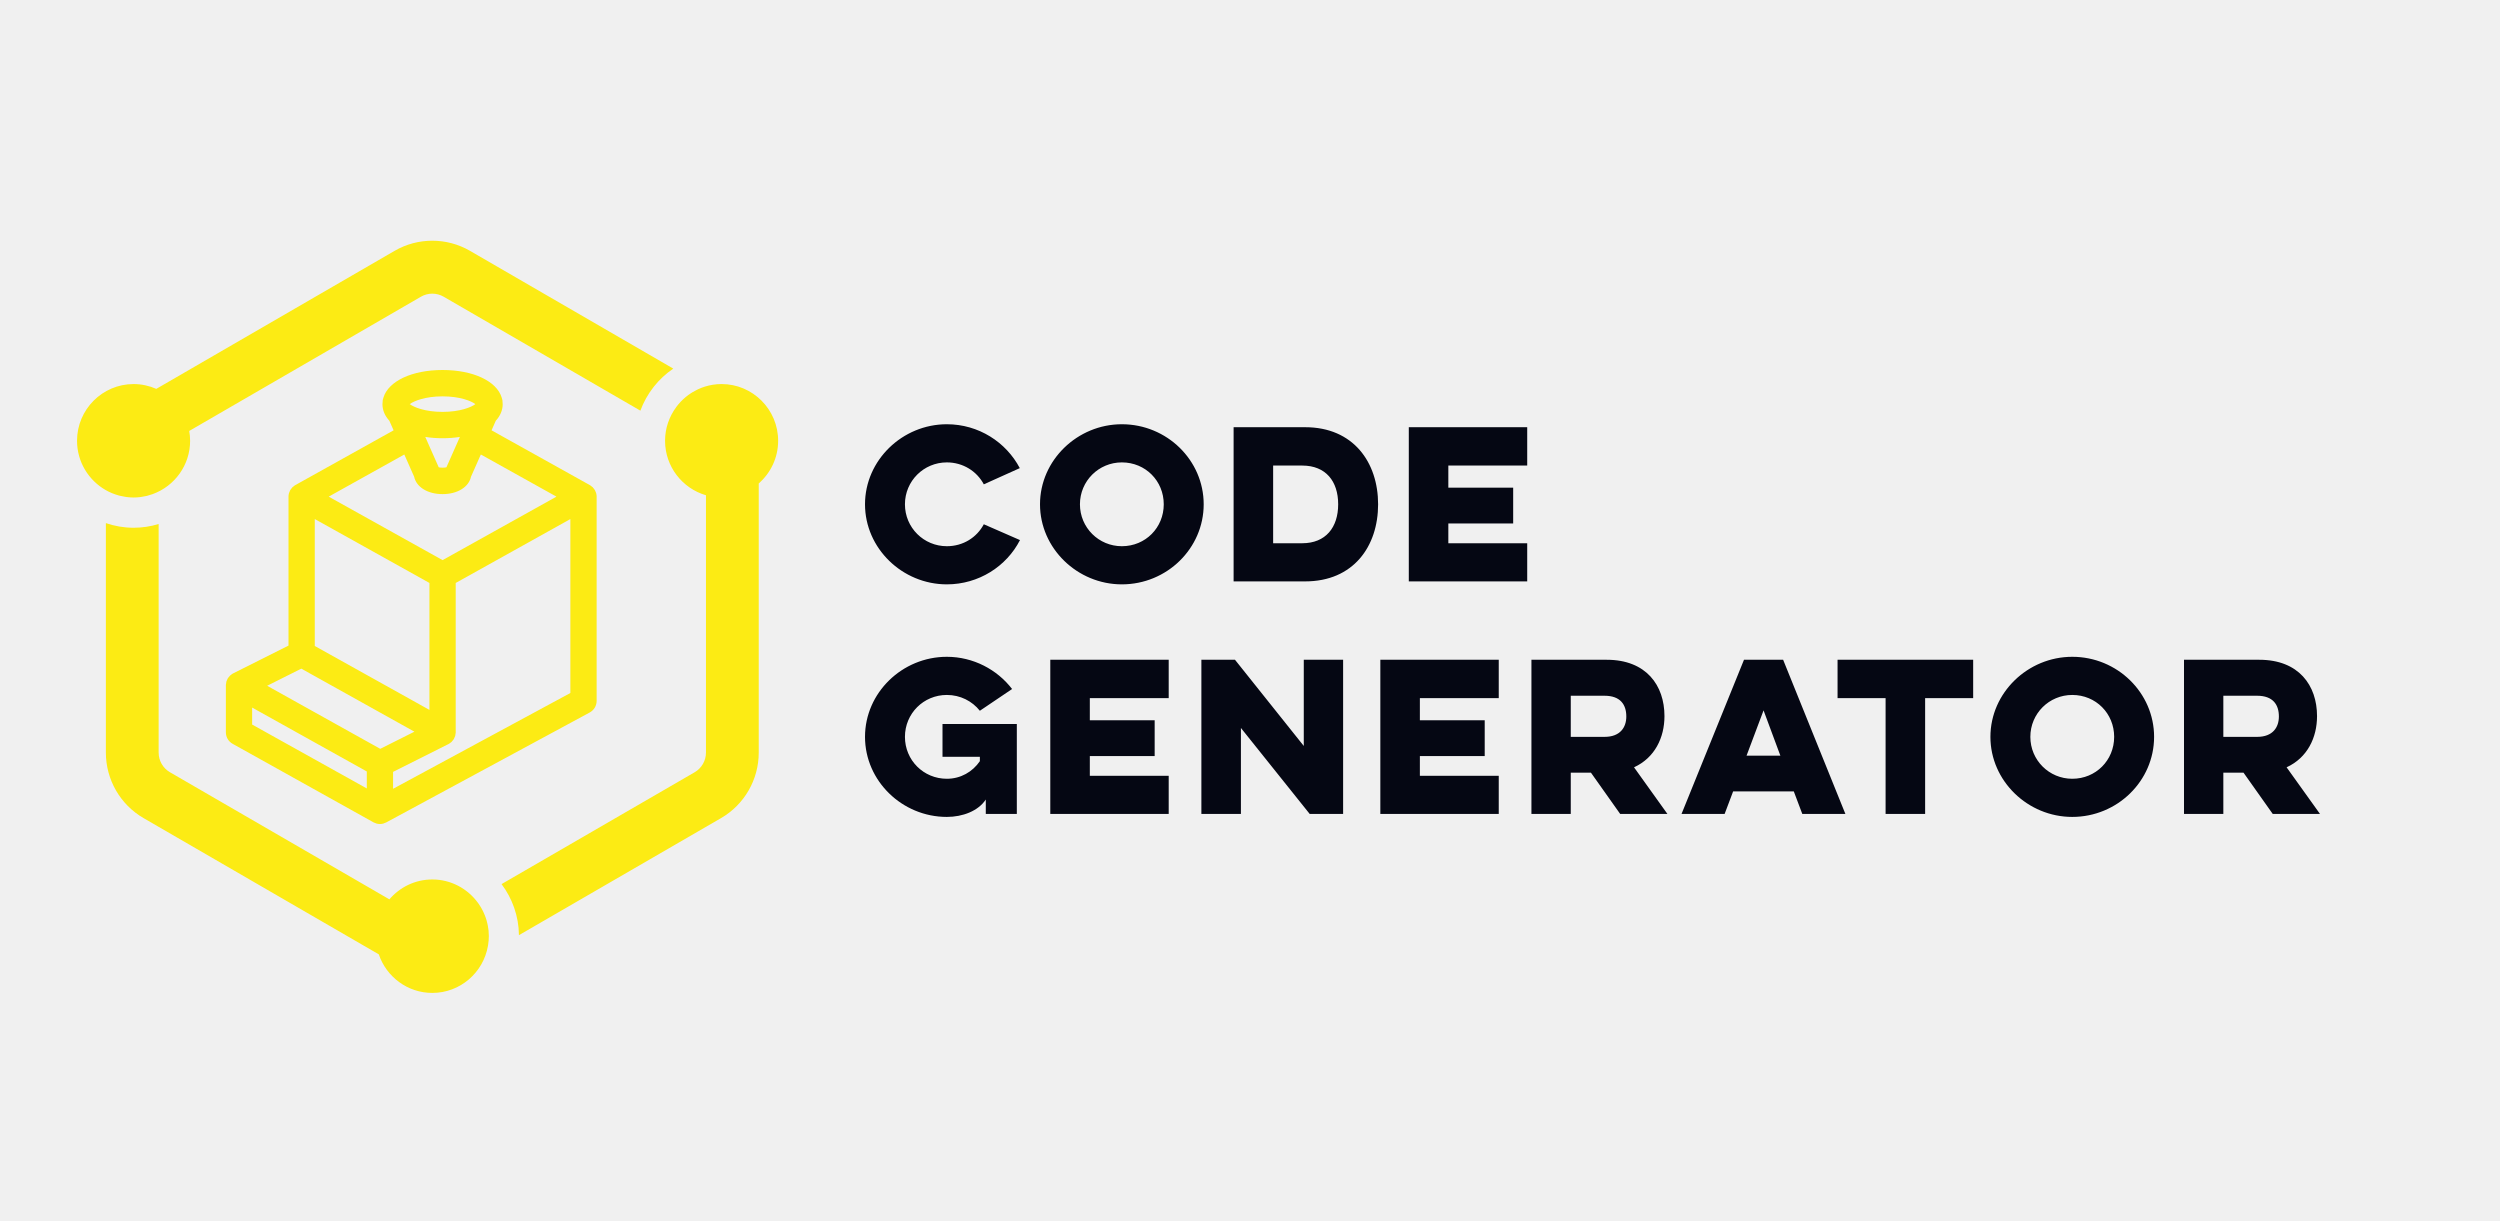
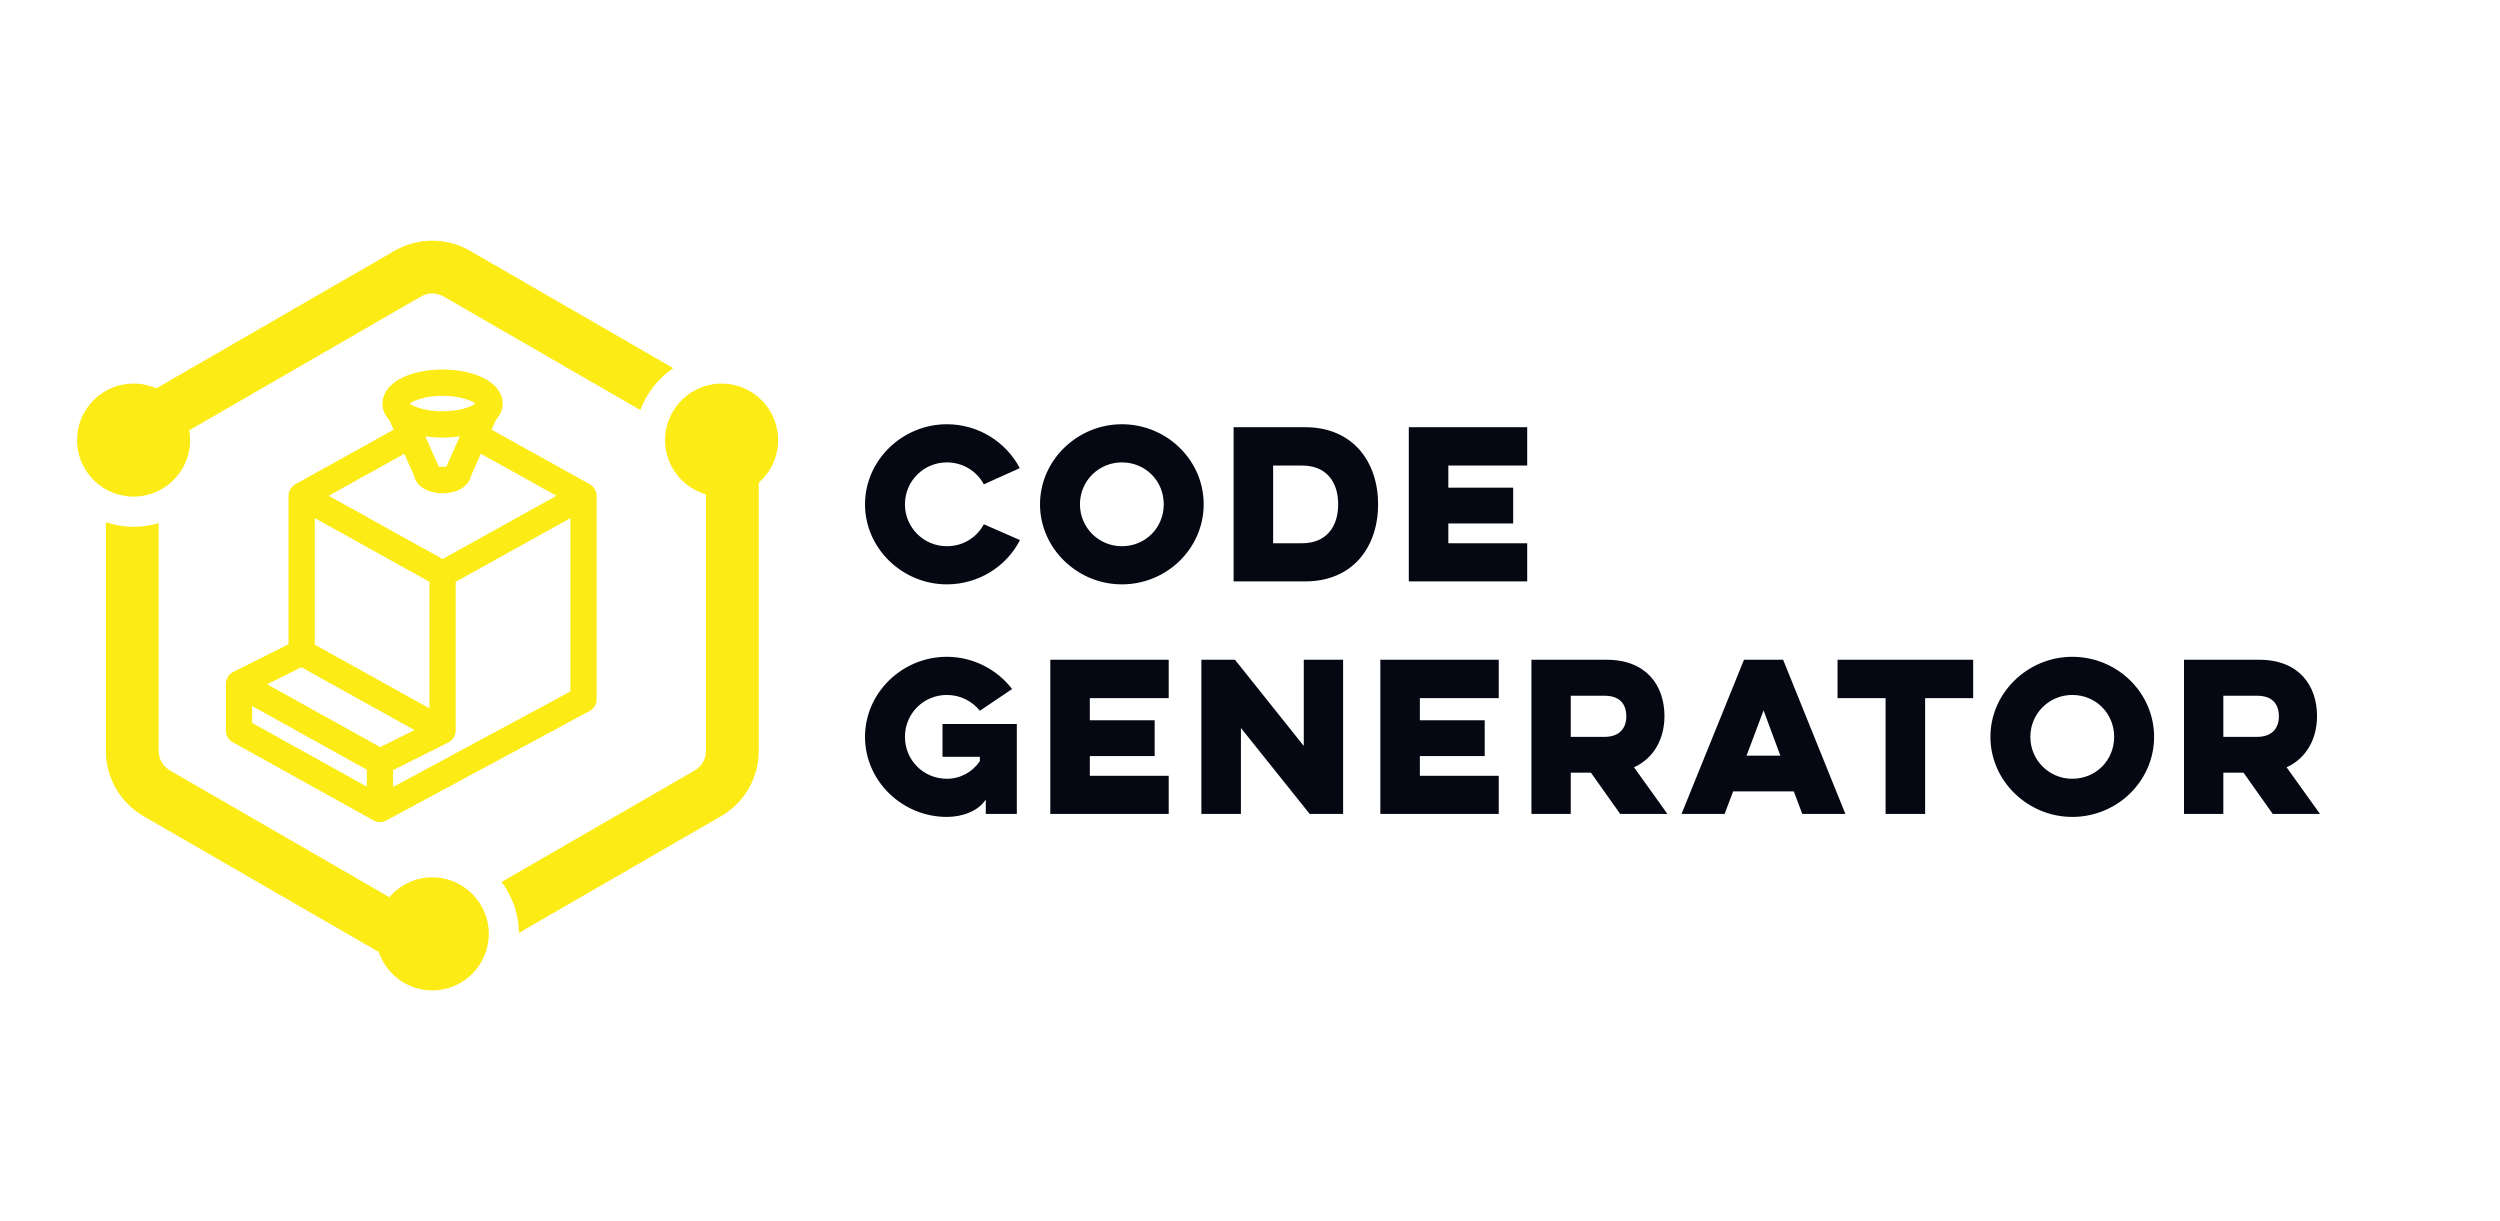
<svg xmlns="http://www.w3.org/2000/svg" width="215px" height="105px" viewBox="0 0 215 105" version="1.1">
  <g id="GraphQL-Tools/-Code-Gen" stroke="none" stroke-width="1" fill="none" fill-rule="evenodd">
+     <rect id="Rectangle" fill="#FFFFFF" x="0" y="0" width="215" height="105" />
    <g id="Libraries-Logos-/-Gennerator" transform="translate(6, 20)" fill="#FCEB14">
      <g id="generator-logo">
-         <path d="M36.04,60.512 C36.04,60.767 36.015,61.015 35.977,61.26 C35.972,61.291 35.968,61.321 35.963,61.351 C35.566,63.643 33.574,65.391 31.178,65.391 C29.042,65.391 27.227,63.999 26.576,62.074 L6.346,50.357 C4.34,49.195 3.105,47.047 3.105,44.724 L3.105,24.988 C3.854,25.243 4.653,25.387 5.488,25.387 C6.237,25.387 6.96,25.273 7.643,25.066 L7.643,44.724 C7.643,45.419 8.015,46.065 8.616,46.413 L27.487,57.344 C28.38,56.299 29.701,55.634 31.178,55.634 C32.784,55.634 34.206,56.422 35.093,57.63 C35.108,57.652 35.125,57.673 35.141,57.695 C35.203,57.783 35.261,57.873 35.318,57.966 C35.34,58.002 35.361,58.036 35.383,58.073 C35.432,58.158 35.478,58.246 35.523,58.334 C35.547,58.382 35.569,58.429 35.591,58.478 C35.63,58.56 35.665,58.643 35.699,58.728 C35.723,58.788 35.744,58.849 35.766,58.91 C35.793,58.987 35.819,59.065 35.842,59.143 C35.865,59.219 35.881,59.294 35.9,59.369 C35.917,59.44 35.935,59.51 35.949,59.582 C35.968,59.677 35.98,59.772 35.993,59.868 C36,59.926 36.011,59.981 36.017,60.039 C36.031,60.195 36.04,60.352 36.04,60.512 L36.04,60.512 Z M60.92,17.907 C60.92,19.371 60.272,20.682 59.251,21.577 L59.251,44.724 C59.251,47.047 58.017,49.195 56.01,50.357 L38.629,60.424 C38.61,58.777 38.055,57.26 37.134,56.032 L53.741,46.413 C54.341,46.065 54.713,45.419 54.713,44.724 L54.713,22.592 C52.685,22.005 51.195,20.129 51.195,17.907 C51.195,16.825 51.553,15.828 52.149,15.019 C52.158,15.006 52.167,14.993 52.177,14.98 C52.289,14.831 52.41,14.686 52.539,14.55 L52.556,14.531 C52.823,14.253 53.121,14.008 53.446,13.799 C53.48,13.777 53.515,13.757 53.55,13.735 C53.679,13.658 53.811,13.585 53.946,13.519 C53.986,13.5 54.026,13.48 54.067,13.462 C54.236,13.385 54.411,13.313 54.591,13.258 C54.592,13.258 54.592,13.258 54.592,13.257 C55.055,13.109 55.546,13.029 56.058,13.029 C58.74,13.029 60.92,15.217 60.92,17.907 L60.92,17.907 Z M3.105,22.155 C1.627,21.317 0.625,19.728 0.625,17.907 C0.625,15.217 2.806,13.029 5.488,13.029 C6.183,13.029 6.843,13.179 7.442,13.443 L27.936,1.572 C28.938,0.991 30.059,0.701 31.177,0.701 C32.297,0.701 33.417,0.991 34.419,1.572 L51.902,11.7 C50.616,12.57 49.62,13.835 49.073,15.316 L32.15,5.515 C31.855,5.344 31.518,5.254 31.177,5.254 C30.837,5.254 30.501,5.344 30.205,5.515 L10.272,17.062 C10.321,17.337 10.35,17.618 10.35,17.907 C10.35,20.006 9.019,21.795 7.162,22.481 C7.148,22.487 7.133,22.493 7.119,22.497 C6.971,22.549 6.823,22.595 6.67,22.634 C6.639,22.642 6.609,22.651 6.578,22.657 C6.438,22.689 6.295,22.715 6.151,22.735 C6.112,22.741 6.073,22.748 6.033,22.753 C5.854,22.773 5.673,22.786 5.488,22.786 C5.29,22.786 5.095,22.77 4.902,22.747 C4.851,22.741 4.8,22.731 4.749,22.723 C4.601,22.701 4.456,22.672 4.312,22.636 C4.269,22.624 4.224,22.614 4.18,22.602 C3.801,22.494 3.44,22.345 3.105,22.155 L3.105,22.155 Z" id="Fill-2" />
-         <path d="M43.052,39.598 L27.804,47.836 L27.804,46.381 L32.566,43.992 C32.579,43.986 32.587,43.976 32.598,43.97 C32.61,43.964 32.622,43.961 32.634,43.955 C32.671,43.933 32.701,43.902 32.734,43.877 C32.763,43.855 32.797,43.838 32.823,43.814 C32.832,43.807 32.836,43.798 32.843,43.791 C32.882,43.754 32.914,43.71 32.946,43.667 C32.969,43.637 32.998,43.611 33.018,43.578 C33.023,43.571 33.026,43.564 33.03,43.556 C33.057,43.51 33.076,43.459 33.096,43.408 C33.112,43.371 33.132,43.337 33.143,43.298 C33.146,43.293 33.147,43.287 33.149,43.281 C33.164,43.227 33.166,43.171 33.173,43.114 C33.178,43.077 33.19,43.041 33.191,43.003 C33.191,42.998 33.189,42.994 33.189,42.989 C33.189,42.985 33.191,42.982 33.191,42.978 L33.191,30.134 L43.052,24.638 L43.052,39.598 Z M26.702,44.399 L21.007,41.225 L16.975,38.977 L19.912,37.503 L29.64,42.925 L26.702,44.399 Z M25.545,47.807 L15.684,42.311 L15.684,40.851 L25.545,46.347 L25.545,47.807 Z M21.071,24.638 L30.932,30.134 L30.932,41.052 L21.071,35.555 L21.071,24.638 Z M28.77,19.087 L29.617,20.999 C29.803,21.882 30.773,22.494 32.061,22.494 C33.349,22.494 34.319,21.882 34.505,20.999 L35.352,19.087 L41.855,22.711 L32.061,28.17 L22.267,22.711 L28.77,19.087 Z M32.061,14.087 C33.565,14.087 34.544,14.492 34.881,14.755 C34.543,15.016 33.565,15.422 32.061,15.422 C30.557,15.422 29.578,15.016 29.241,14.755 C29.578,14.492 30.556,14.087 32.061,14.087 L32.061,14.087 Z M30.746,17.964 L30.574,17.577 C31.041,17.649 31.537,17.688 32.061,17.688 C32.586,17.688 33.082,17.649 33.549,17.577 L32.392,20.19 C32.236,20.229 31.887,20.229 31.731,20.19 L30.753,17.982 L30.746,17.964 Z M45.271,22.415 C45.262,22.379 45.242,22.347 45.23,22.312 C45.207,22.255 45.188,22.197 45.158,22.144 C45.137,22.108 45.107,22.077 45.082,22.043 C45.048,21.998 45.019,21.951 44.979,21.911 C44.95,21.881 44.913,21.86 44.881,21.833 C44.839,21.8 44.801,21.762 44.754,21.734 C44.75,21.732 44.745,21.731 44.74,21.729 C44.736,21.727 44.733,21.723 44.73,21.721 L36.274,17.008 L36.638,16.184 C37.019,15.768 37.231,15.284 37.231,14.755 C37.231,14.718 37.224,14.684 37.222,14.648 C37.228,14.487 37.202,14.328 37.141,14.177 C36.707,12.783 34.705,11.82 32.061,11.82 C29.416,11.82 27.412,12.783 26.98,14.18 C26.921,14.329 26.895,14.484 26.9,14.642 C26.898,14.68 26.891,14.716 26.891,14.755 C26.891,15.284 27.103,15.769 27.485,16.186 L27.849,17.008 L19.392,21.721 C19.388,21.723 19.385,21.727 19.381,21.729 C19.377,21.731 19.372,21.732 19.368,21.734 C19.32,21.762 19.283,21.8 19.241,21.833 C19.209,21.86 19.173,21.881 19.143,21.911 C19.104,21.951 19.073,21.998 19.04,22.043 C19.015,22.077 18.985,22.108 18.964,22.144 C18.933,22.197 18.915,22.255 18.893,22.312 C18.88,22.347 18.861,22.379 18.851,22.415 C18.825,22.51 18.811,22.61 18.811,22.711 L18.811,35.521 L14.049,37.911 C14.038,37.916 14.029,37.926 14.017,37.932 C14.006,37.938 13.993,37.94 13.981,37.947 C13.945,37.969 13.916,38 13.882,38.025 C13.845,38.053 13.807,38.078 13.774,38.11 C13.735,38.148 13.702,38.192 13.669,38.235 C13.642,38.271 13.612,38.303 13.589,38.341 C13.56,38.389 13.54,38.441 13.519,38.493 C13.503,38.533 13.482,38.571 13.47,38.613 C13.454,38.669 13.449,38.728 13.443,38.787 C13.438,38.825 13.425,38.861 13.425,38.9 C13.425,38.904 13.426,38.908 13.426,38.913 C13.426,38.917 13.425,38.92 13.425,38.924 L13.425,42.978 C13.425,43.389 13.647,43.769 14.006,43.968 L26.125,50.724 C26.179,50.753 26.236,50.77 26.291,50.79 C26.323,50.801 26.352,50.819 26.384,50.827 C26.48,50.853 26.577,50.866 26.674,50.866 C26.77,50.866 26.866,50.853 26.959,50.829 C26.989,50.821 27.017,50.804 27.048,50.794 C27.102,50.774 27.159,50.759 27.21,50.731 L44.717,41.273 C45.083,41.075 45.311,40.692 45.311,40.275 L45.311,22.711 C45.311,22.61 45.297,22.51 45.271,22.415 L45.271,22.415 Z" id="Fill-4" />
+         <path d="M36.04,60.315 C36.04,60.568 36.015,60.816 35.977,61.059 C35.972,61.09 35.968,61.12 35.963,61.15 C35.566,63.435 33.574,65.177 31.178,65.177 C29.042,65.177 27.227,63.79 26.576,61.871 L6.346,50.192 C4.34,49.034 3.105,46.893 3.105,44.578 L3.105,24.907 C3.854,25.16 4.653,25.304 5.488,25.304 C6.237,25.304 6.96,25.191 7.643,24.984 L7.643,44.578 C7.643,45.27 8.015,45.915 8.616,46.261 L27.487,57.157 C28.38,56.115 29.701,55.452 31.178,55.452 C32.784,55.452 34.206,56.237 35.093,57.442 C35.108,57.463 35.125,57.484 35.141,57.506 C35.203,57.594 35.261,57.684 35.318,57.777 C35.34,57.812 35.361,57.847 35.383,57.883 C35.432,57.968 35.478,58.055 35.523,58.143 C35.547,58.191 35.569,58.238 35.591,58.286 C35.63,58.369 35.665,58.451 35.699,58.536 C35.723,58.596 35.744,58.656 35.766,58.717 C35.793,58.794 35.819,58.872 35.842,58.95 C35.865,59.025 35.881,59.101 35.9,59.175 C35.917,59.246 35.935,59.316 35.949,59.387 C35.968,59.482 35.98,59.577 35.993,59.672 C36,59.73 36.011,59.785 36.017,59.842 C36.031,59.998 36.04,60.155 36.04,60.315 L36.04,60.315 Z M60.92,17.849 C60.92,19.307 60.272,20.615 59.251,21.506 L59.251,44.578 C59.251,46.893 58.017,49.034 56.01,50.192 L38.629,60.226 C38.61,58.585 38.055,57.073 37.134,55.849 L53.741,46.261 C54.341,45.915 54.713,45.27 54.713,44.578 L54.713,22.518 C52.685,21.933 51.195,20.064 51.195,17.849 C51.195,16.77 51.553,15.776 52.149,14.97 C52.158,14.957 52.167,14.944 52.177,14.931 C52.289,14.782 52.41,14.638 52.539,14.503 L52.556,14.484 C52.823,14.206 53.121,13.962 53.446,13.753 C53.48,13.732 53.515,13.712 53.55,13.69 C53.679,13.613 53.811,13.54 53.946,13.475 C53.986,13.456 54.026,13.436 54.067,13.418 C54.236,13.341 54.411,13.27 54.591,13.214 C54.592,13.214 54.592,13.214 54.592,13.214 C55.055,13.067 55.546,12.986 56.058,12.986 C58.74,12.986 60.92,15.167 60.92,17.849 L60.92,17.849 Z M3.105,22.083 C1.627,21.247 0.625,19.664 0.625,17.849 C0.625,15.167 2.806,12.986 5.488,12.986 C6.183,12.986 6.843,13.136 7.442,13.4 L27.936,1.567 C28.938,0.988 30.059,0.699 31.177,0.699 C32.297,0.699 33.417,0.988 34.419,1.567 L51.902,11.661 C50.616,12.529 49.62,13.79 49.073,15.266 L32.15,5.497 C31.855,5.326 31.518,5.237 31.177,5.237 C30.837,5.237 30.501,5.326 30.205,5.497 L10.272,17.006 C10.321,17.28 10.35,17.56 10.35,17.849 C10.35,19.941 9.019,21.723 7.162,22.408 C7.148,22.413 7.133,22.419 7.119,22.424 C6.971,22.476 6.823,22.522 6.67,22.56 C6.639,22.568 6.609,22.577 6.578,22.583 C6.438,22.615 6.295,22.641 6.151,22.661 C6.112,22.666 6.073,22.674 6.033,22.678 C5.854,22.699 5.673,22.711 5.488,22.711 C5.29,22.711 5.095,22.696 4.902,22.672 C4.851,22.666 4.8,22.657 4.749,22.649 C4.601,22.626 4.456,22.598 4.312,22.562 C4.269,22.55 4.224,22.54 4.18,22.528 C3.801,22.421 3.44,22.272 3.105,22.083 L3.105,22.083 Z" id="Fill-2" />
+         <path d="M43.052,39.469 L27.804,47.68 L27.804,46.229 L32.566,43.848 C32.579,43.842 32.587,43.832 32.598,43.826 C32.61,43.82 32.622,43.818 32.634,43.811 C32.671,43.789 32.701,43.758 32.734,43.733 C32.763,43.712 32.797,43.695 32.823,43.671 C32.832,43.664 32.836,43.655 32.843,43.648 C32.882,43.611 32.914,43.567 32.946,43.524 C32.969,43.494 32.998,43.468 33.018,43.436 C33.023,43.428 33.026,43.422 33.03,43.414 C33.057,43.367 33.076,43.317 33.096,43.266 C33.112,43.23 33.132,43.196 33.143,43.157 C33.146,43.151 33.147,43.145 33.149,43.139 C33.164,43.086 33.166,43.03 33.173,42.974 C33.178,42.936 33.19,42.9 33.191,42.862 C33.191,42.858 33.189,42.853 33.189,42.849 C33.189,42.845 33.191,42.842 33.191,42.837 L33.191,30.035 L43.052,24.558 L43.052,39.469 Z M26.702,44.254 L21.007,41.09 L16.975,38.85 L19.912,37.38 L29.64,42.784 L26.702,44.254 Z M25.545,47.651 L15.684,42.172 L15.684,40.717 L25.545,46.195 L25.545,47.651 Z M21.071,24.558 L30.932,30.035 L30.932,40.918 L21.071,35.439 L21.071,24.558 Z M28.77,19.025 L29.617,20.93 C29.803,21.81 30.773,22.42 32.061,22.42 C33.349,22.42 34.319,21.81 34.505,20.93 L35.352,19.025 L41.855,22.637 L32.061,28.078 L22.267,22.637 L28.77,19.025 Z M32.061,14.041 C33.565,14.041 34.544,14.445 34.881,14.706 C34.543,14.967 33.565,15.371 32.061,15.371 C30.557,15.371 29.578,14.967 29.241,14.706 C29.578,14.445 30.556,14.041 32.061,14.041 L32.061,14.041 Z M30.746,17.906 L30.574,17.52 C31.041,17.591 31.537,17.631 32.061,17.631 C32.586,17.631 33.082,17.591 33.549,17.52 L32.392,20.124 C32.236,20.163 31.887,20.163 31.731,20.124 L30.753,17.923 L30.746,17.906 Z M45.271,22.342 C45.262,22.306 45.242,22.274 45.23,22.24 C45.207,22.182 45.188,22.124 45.158,22.072 C45.137,22.035 45.107,22.005 45.082,21.971 C45.048,21.926 45.019,21.879 44.979,21.839 C44.95,21.81 44.913,21.788 44.881,21.762 C44.839,21.729 44.801,21.691 44.754,21.663 C44.75,21.661 44.745,21.66 44.74,21.658 C44.736,21.656 44.733,21.652 44.73,21.65 L36.274,16.952 L36.638,16.131 C37.019,15.716 37.231,15.234 37.231,14.706 C37.231,14.67 37.224,14.636 37.222,14.6 C37.228,14.44 37.202,14.281 37.141,14.131 C36.707,12.741 34.705,11.781 32.061,11.781 C29.416,11.781 27.412,12.742 26.98,14.134 C26.921,14.282 26.895,14.437 26.9,14.594 C26.898,14.632 26.891,14.668 26.891,14.706 C26.891,15.234 27.103,15.718 27.485,16.133 L27.849,16.952 L19.392,21.65 C19.388,21.652 19.385,21.656 19.381,21.658 C19.377,21.66 19.372,21.661 19.368,21.663 C19.32,21.691 19.283,21.729 19.241,21.762 C19.209,21.788 19.173,21.81 19.143,21.839 C19.104,21.879 19.073,21.926 19.04,21.971 C19.015,22.005 18.985,22.035 18.964,22.072 C18.933,22.124 18.915,22.182 18.893,22.24 C18.88,22.274 18.861,22.306 18.851,22.342 C18.825,22.437 18.811,22.536 18.811,22.637 L18.811,35.405 L14.049,37.787 C14.038,37.792 14.029,37.802 14.017,37.808 C14.006,37.814 13.993,37.816 13.981,37.823 C13.945,37.845 13.916,37.876 13.882,37.901 C13.845,37.929 13.807,37.953 13.774,37.985 C13.735,38.023 13.702,38.067 13.669,38.11 C13.642,38.145 13.612,38.178 13.589,38.216 C13.56,38.264 13.54,38.316 13.519,38.368 C13.503,38.408 13.482,38.445 13.47,38.487 C13.454,38.543 13.449,38.602 13.443,38.661 C13.438,38.698 13.425,38.734 13.425,38.773 C13.425,38.777 13.426,38.781 13.426,38.786 C13.426,38.789 13.425,38.793 13.425,38.797 L13.425,42.837 C13.425,43.248 13.647,43.626 14.006,43.825 L26.125,50.558 C26.179,50.587 26.236,50.604 26.291,50.624 C26.323,50.635 26.352,50.653 26.384,50.661 C26.48,50.687 26.577,50.7 26.674,50.7 C26.77,50.7 26.866,50.687 26.959,50.663 C26.989,50.655 27.017,50.638 27.048,50.628 C27.102,50.608 27.159,50.593 27.21,50.565 L44.717,41.138 C45.083,40.941 45.311,40.559 45.311,40.143 L45.311,22.637 C45.311,22.536 45.297,22.437 45.271,22.342 L45.271,22.342 Z" id="Fill-4" />
      </g>
    </g>
    <path d="M84.608,45.087 C84.013,46.209 82.84,46.974 81.429,46.974 C79.44,46.974 77.825,45.376 77.825,43.37 C77.825,41.364 79.44,39.766 81.429,39.766 C82.823,39.766 84.013,40.531 84.608,41.653 L87.702,40.259 C86.529,38.032 84.166,36.485 81.429,36.485 C77.604,36.485 74.391,39.579 74.391,43.37 C74.391,47.161 77.604,50.255 81.429,50.255 C84.166,50.255 86.563,48.708 87.719,46.447 L84.608,45.087 Z M89.441,43.37 C89.441,47.161 92.654,50.255 96.479,50.255 C100.355,50.255 103.517,47.161 103.517,43.37 C103.517,39.579 100.355,36.485 96.479,36.485 C92.654,36.485 89.441,39.579 89.441,43.37 Z M92.875,43.37 C92.875,41.364 94.49,39.766 96.479,39.766 C98.519,39.766 100.083,41.364 100.083,43.37 C100.083,45.376 98.519,46.974 96.479,46.974 C94.49,46.974 92.875,45.376 92.875,43.37 Z M106.09,50 L112.244,50 C116.392,50 118.517,46.991 118.517,43.37 C118.517,39.766 116.392,36.74 112.244,36.74 L106.09,36.74 L106.09,50 Z M111.989,40.038 C114.012,40.038 115.083,41.381 115.083,43.37 C115.083,45.359 114.012,46.719 111.989,46.719 L109.49,46.719 L109.49,40.038 L111.989,40.038 Z M121.157,50 L131.34,50 L131.34,46.719 L124.557,46.719 L124.557,45.019 L130.133,45.019 L130.133,41.942 L124.557,41.942 L124.557,40.038 L131.34,40.038 L131.34,36.74 L121.157,36.74 L121.157,50 Z M81.055,65.087 L84.268,65.087 L84.268,65.461 C83.639,66.379 82.619,66.974 81.429,66.974 C79.423,66.974 77.825,65.376 77.825,63.37 C77.825,61.364 79.423,59.766 81.429,59.766 C82.585,59.766 83.605,60.293 84.268,61.126 L87.039,59.256 C85.764,57.59 83.707,56.485 81.429,56.485 C77.587,56.485 74.391,59.579 74.391,63.37 C74.391,67.161 77.587,70.255 81.429,70.255 C82.789,70.255 84.132,69.745 84.778,68.759 L84.778,70 L87.447,70 L87.447,62.265 L81.055,62.265 L81.055,65.087 Z M90.325,70 L100.508,70 L100.508,66.719 L93.725,66.719 L93.725,65.019 L99.301,65.019 L99.301,61.942 L93.725,61.942 L93.725,60.038 L100.508,60.038 L100.508,56.74 L90.325,56.74 L90.325,70 Z M106.719,70 L106.719,62.605 L112.635,70 L115.508,70 L115.508,56.74 L112.125,56.74 L112.125,64.152 L106.209,56.74 L103.319,56.74 L103.319,70 L106.719,70 Z M118.709,70 L128.892,70 L128.892,66.719 L122.109,66.719 L122.109,65.019 L127.685,65.019 L127.685,61.942 L122.109,61.942 L122.109,60.038 L128.892,60.038 L128.892,56.74 L118.709,56.74 L118.709,70 Z M131.703,56.74 L131.703,70 L135.086,70 L135.086,66.447 L136.82,66.447 L139.336,70 L143.399,70 L140.526,65.988 C142.311,65.172 143.144,63.438 143.144,61.585 C143.144,58.95 141.58,56.74 138.18,56.74 L131.703,56.74 Z M137.993,59.834 C139.353,59.834 139.863,60.599 139.863,61.619 C139.863,62.537 139.353,63.37 137.993,63.37 L135.086,63.37 L135.086,59.834 L137.993,59.834 Z M149.983,56.74 L144.611,70 L148.317,70 L149.048,68.062 L154.267,68.062 L154.998,70 L158.704,70 L153.349,56.74 L149.983,56.74 Z M153.111,64.985 L150.204,64.985 L151.666,61.092 L153.111,64.985 Z M158.03,60.038 L162.161,60.038 L162.161,70 L165.561,70 L165.561,60.038 L169.692,60.038 L169.692,56.74 L158.03,56.74 L158.03,60.038 Z M171.176,63.37 C171.176,67.161 174.389,70.255 178.214,70.255 C182.09,70.255 185.252,67.161 185.252,63.37 C185.252,59.579 182.09,56.485 178.214,56.485 C174.389,56.485 171.176,59.579 171.176,63.37 Z M174.61,63.37 C174.61,61.364 176.225,59.766 178.214,59.766 C180.254,59.766 181.818,61.364 181.818,63.37 C181.818,65.376 180.254,66.974 178.214,66.974 C176.225,66.974 174.61,65.376 174.61,63.37 Z M187.824,56.74 L187.824,70 L191.207,70 L191.207,66.447 L192.941,66.447 L195.457,70 L199.52,70 L196.647,65.988 C198.432,65.172 199.265,63.438 199.265,61.585 C199.265,58.95 197.701,56.74 194.301,56.74 L187.824,56.74 Z M194.114,59.834 C195.474,59.834 195.984,60.599 195.984,61.619 C195.984,62.537 195.474,63.37 194.114,63.37 L191.207,63.37 L191.207,59.834 L194.114,59.834 Z" id="CodeGenerator" fill="#050713" fill-rule="nonzero" />
  </g>
</svg>
